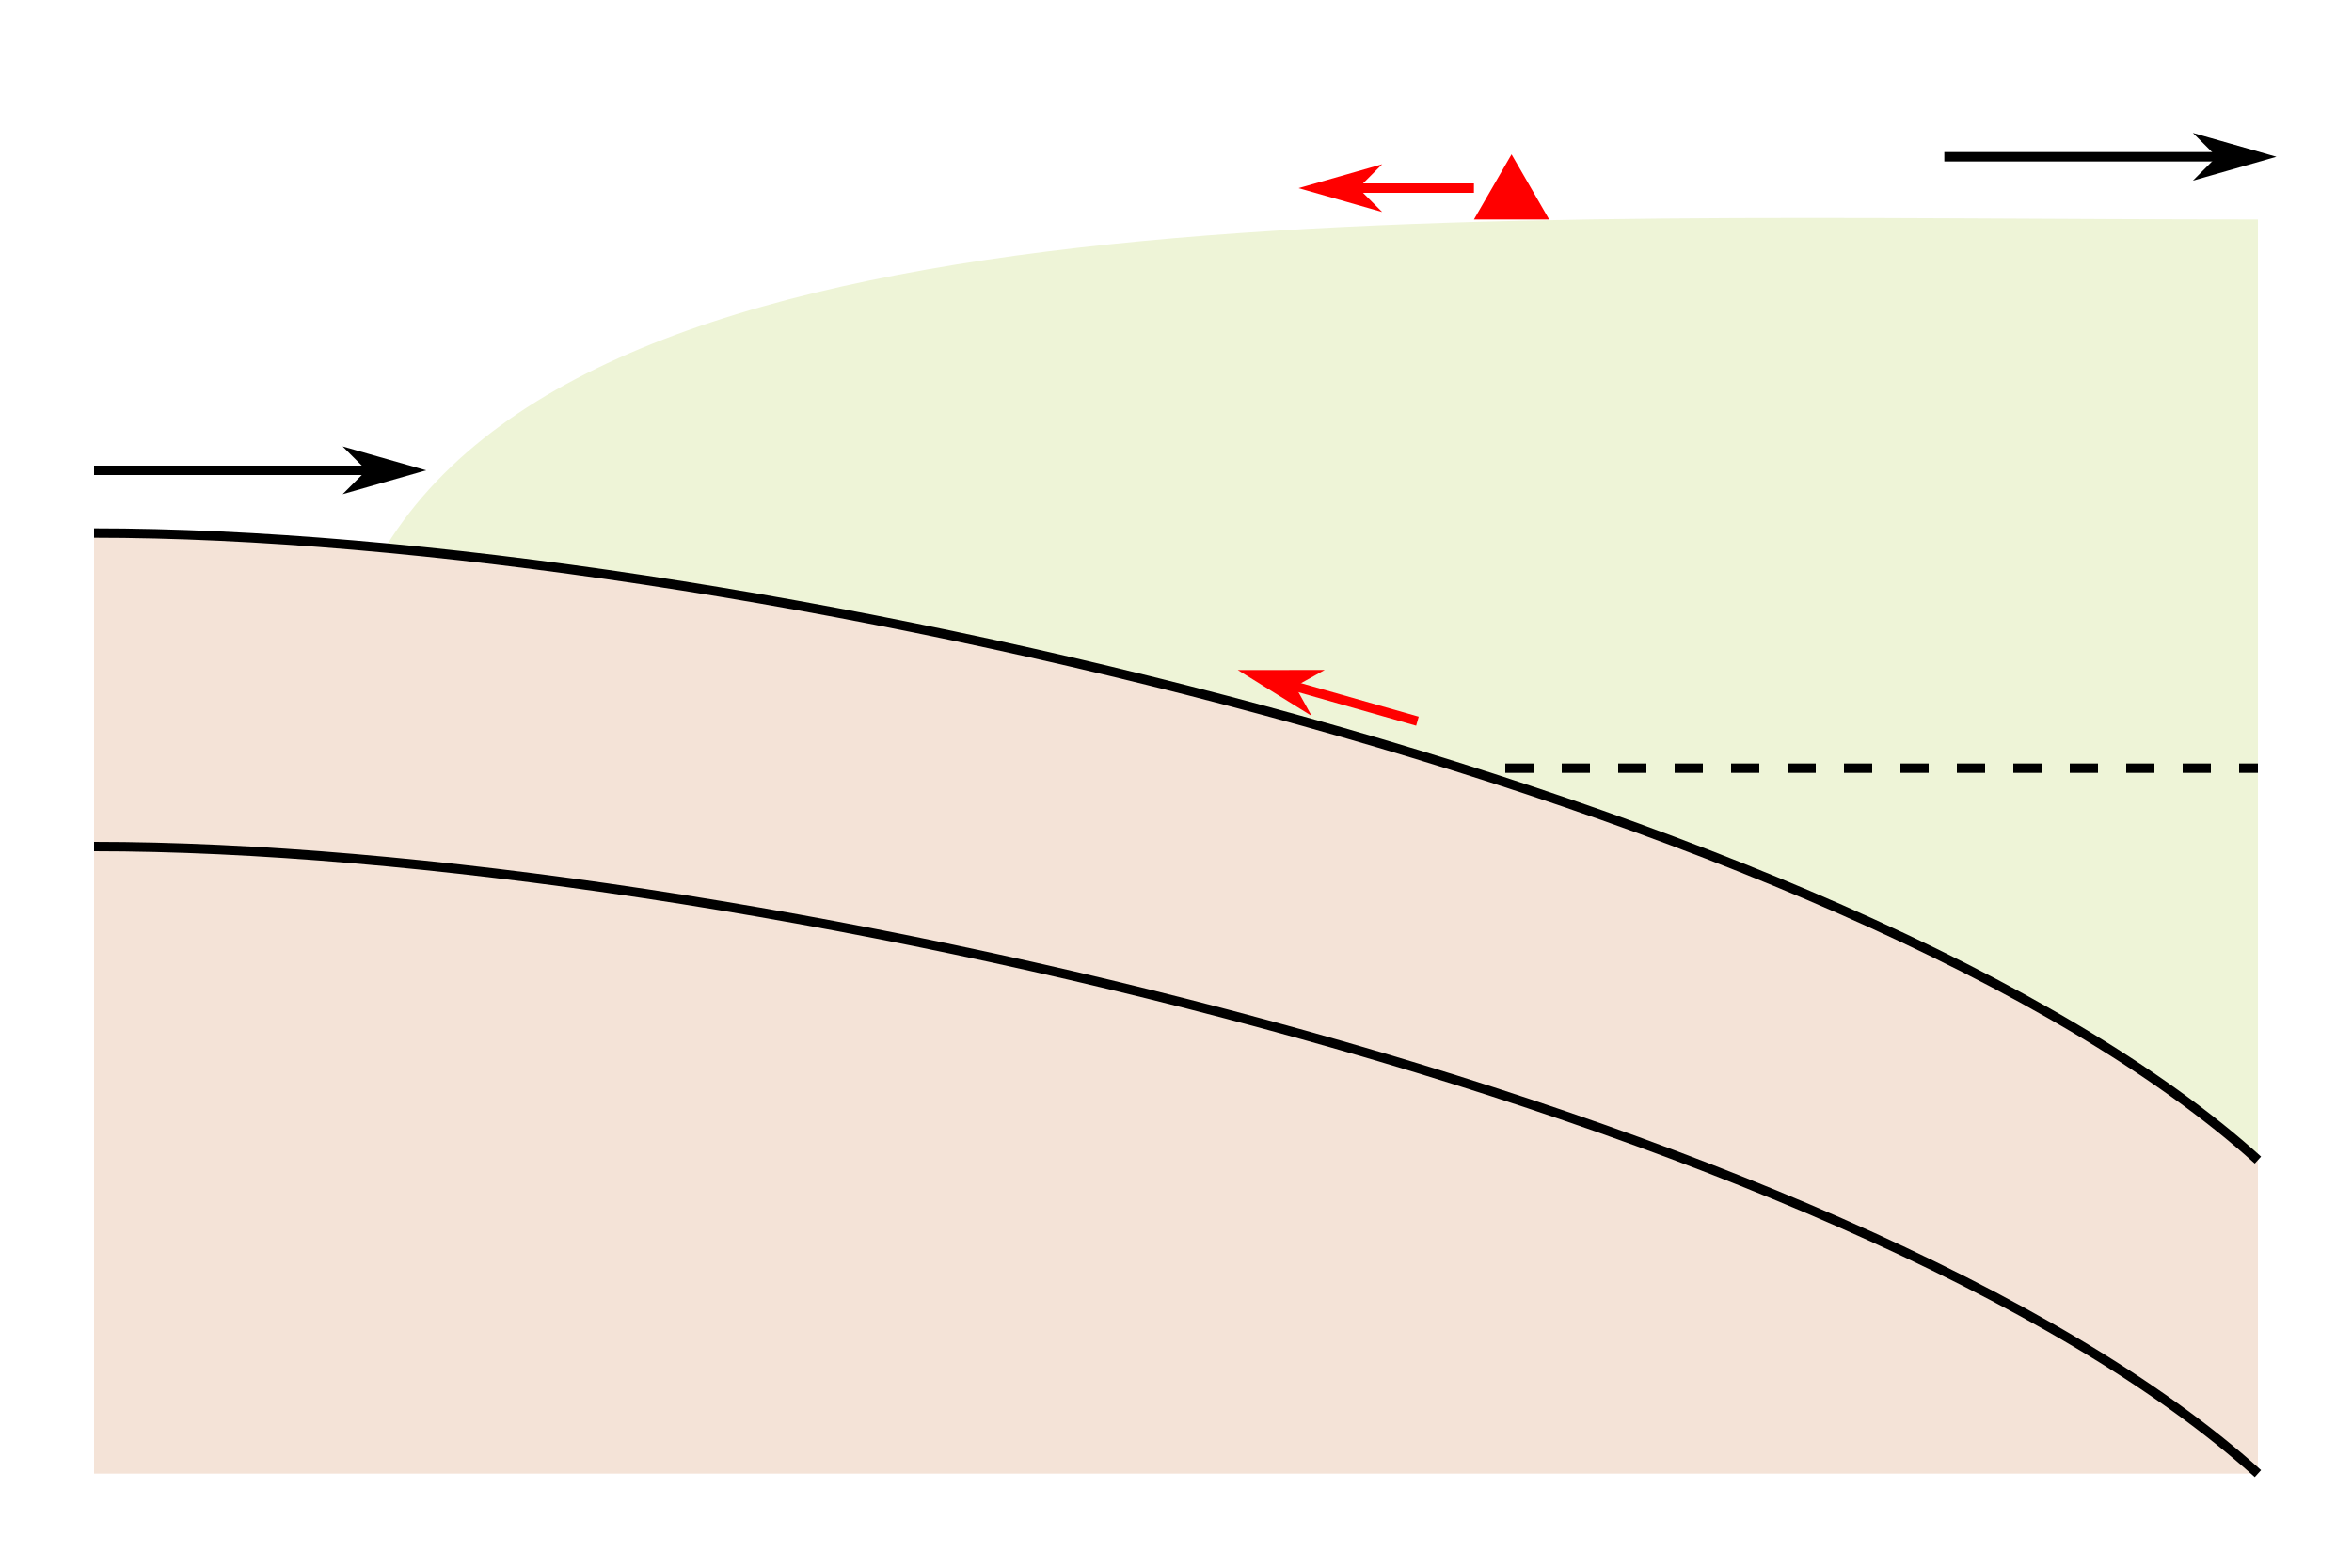
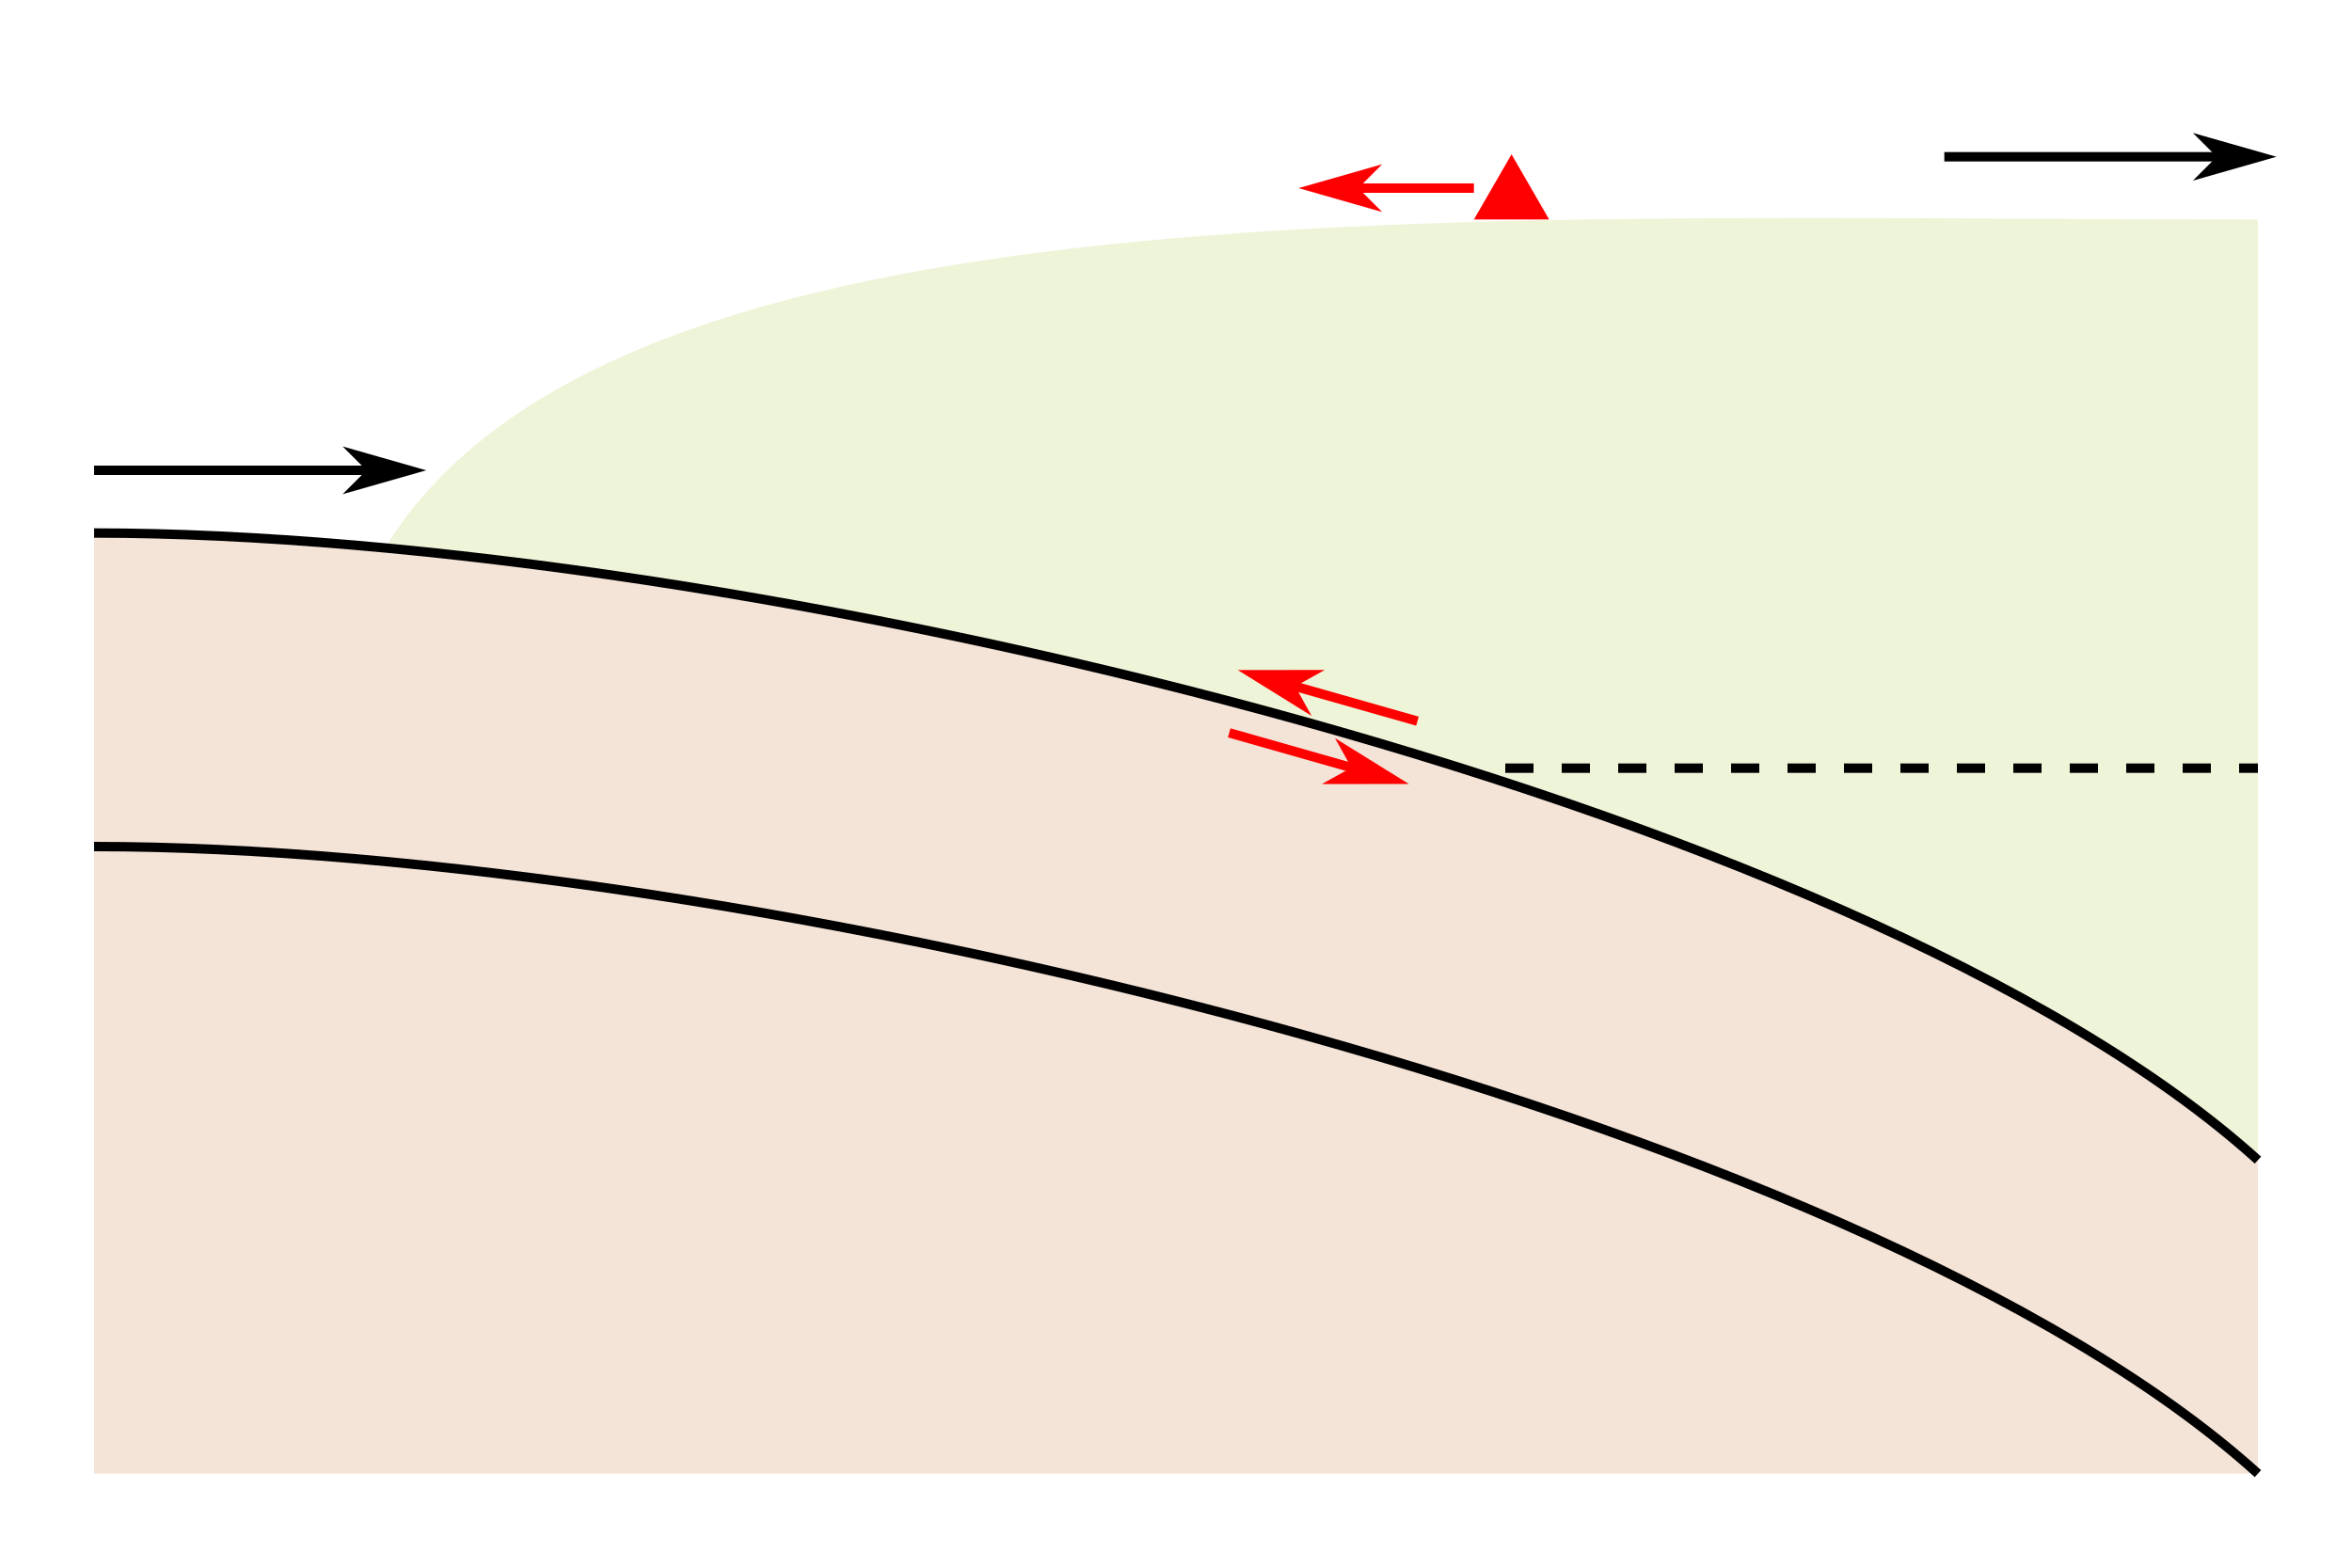
<svg xmlns="http://www.w3.org/2000/svg" width="750" height="500" viewBox="0 0 750 500" id="svg2" version="1.1">
  <defs id="defs4">
+     <marker orient="auto" refY="0.0" refX="0.0" id="marker4459" style="overflow:visible;">
+       <path id="path4461" d="M 0.0,0.0 L 5.0,-5.0 L -12.5,0.0 L 5.0,5.0 L 0.0,0.0 z " style="fill-rule:evenodd;stroke:#ff0000;stroke-width:1pt;stroke-opacity:1;fill:#ff0000;fill-opacity:1" transform="scale(0.4) rotate(180) translate(10,0)" />
+     </marker>
    <marker style="overflow:visible;" id="marker4898" refX="0.0" refY="0.0" orient="auto">
      <path transform="scale(0.4) rotate(180) translate(10,0)" style="fill-rule:evenodd;stroke:#ff0000;stroke-width:1pt;stroke-opacity:1;fill:#ff0000;fill-opacity:1" d="M 0.0,0.0 L 5.0,-5.0 L -12.5,0.0 L 5.0,5.0 L 0.0,0.0 z " id="path4900" />
    </marker>
    <marker orient="auto" refY="0.0" refX="0.0" id="marker4840" style="overflow:visible">
      <path id="path4842" d="M 0.0,0.0 L 5.0,-5.0 L -12.5,0.0 L 5.0,5.0 L 0.0,0.0 z " style="fill-rule:evenodd;stroke:#ff0000;stroke-width:1pt;stroke-opacity:1;fill:#ff0000;fill-opacity:1" transform="scale(0.4) translate(10,0)" />
    </marker>
    <marker orient="auto" refY="0.0" refX="0.0" id="Arrow1Mstart" style="overflow:visible">
      <path id="path4206" d="M 0.0,0.0 L 5.0,-5.0 L -12.5,0.0 L 5.0,5.0 L 0.0,0.0 z " style="fill-rule:evenodd;stroke:#ff0000;stroke-width:1pt;stroke-opacity:1;fill:#ff0000;fill-opacity:1" transform="scale(0.4) translate(10,0)" />
    </marker>
    <marker style="overflow:visible;" id="marker4660" refX="0.0" refY="0.0" orient="auto">
      <path transform="scale(0.4) rotate(180) translate(10,0)" style="fill-rule:evenodd;stroke:#000000;stroke-width:1pt;stroke-opacity:1;fill:#000000;fill-opacity:1" d="M 0.0,0.0 L 5.0,-5.0 L -12.5,0.0 L 5.0,5.0 L 0.0,0.0 z " id="path4662" />
    </marker>
    <marker orient="auto" refY="0.0" refX="0.0" id="Arrow1Mend" style="overflow:visible;">
      <path id="path4209" d="M 0.0,0.0 L 5.0,-5.0 L -12.5,0.0 L 5.0,5.0 L 0.0,0.0 z " style="fill-rule:evenodd;stroke:#000000;stroke-width:1pt;stroke-opacity:1;fill:#000000;fill-opacity:1" transform="scale(0.4) rotate(180) translate(10,0)" />
    </marker>
    <marker orient="auto" refY="0.0" refX="0.0" id="Arrow1Lend" style="overflow:visible;">
      <path id="path4203" d="M 0.0,0.0 L 5.0,-5.0 L -12.5,0.0 L 5.0,5.0 L 0.0,0.0 z " style="fill-rule:evenodd;stroke:#000000;stroke-width:1pt;stroke-opacity:1;fill:#000000;fill-opacity:1" transform="scale(0.8) rotate(180) translate(12.5,0)" />
+     </marker>
+     <marker orient="auto" refY="0" refX="0" id="Arrow1Mstart-8" style="overflow:visible">
+       <path id="path4206-8" d="M 0,0 5,-5 -12.5,0 5,5 0,0 Z" style="fill:#ff0000;fill-opacity:1;fill-rule:evenodd;stroke:#ff0000;stroke-width:1pt;stroke-opacity:1" transform="matrix(0.4,0,0,0.4,4,0)" />
    </marker>
  </defs>
  <g id="layer1" transform="translate(0,-552.3622)" style="display:inline">
    <path style="fill:#f4e3d7;fill-rule:evenodd;stroke:none;stroke-width:1px;stroke-linecap:butt;stroke-linejoin:miter;stroke-opacity:1" d="m 720,1022.362 -690,0 0,-300 c 203.252,0 562.242,84.437 690,200 z" id="path3408" />
    <flowRoot xml:space="preserve" id="flowRoot4285" style="font-style:normal;font-weight:normal;font-size:40px;line-height:125%;font-family:sans-serif;letter-spacing:0px;word-spacing:0px;fill:#000000;fill-opacity:1;stroke:none;stroke-width:1px;stroke-linecap:butt;stroke-linejoin:miter;stroke-opacity:1" transform="translate(0,552.3622)">
      <flowRegion id="flowRegion4287">
        <rect id="rect4289" width="334.495" height="68.525" x="344.948" y="101.045" />
      </flowRegion>
      <flowPara id="flowPara4291">Continental crust</flowPara>
    </flowRoot>
    <flowRoot xml:space="preserve" id="flowRoot4293" style="font-style:normal;font-weight:normal;font-size:40px;line-height:125%;font-family:sans-serif;letter-spacing:0px;word-spacing:0px;fill:#000000;fill-opacity:1;stroke:none;stroke-width:1px;stroke-linecap:butt;stroke-linejoin:miter;stroke-opacity:1" transform="translate(0,552.3622)">
      <flowRegion id="flowRegion4295">
        <rect id="rect4297" width="379.21" height="75.494" x="312.427" y="109.756" />
      </flowRegion>
      <flowPara id="flowPara4299" />
    </flowRoot>
    <flowRoot xml:space="preserve" id="flowRoot4301" style="font-style:normal;font-weight:normal;font-size:40px;line-height:125%;font-family:sans-serif;letter-spacing:0px;word-spacing:0px;fill:#000000;fill-opacity:1;stroke:none;stroke-width:1px;stroke-linecap:butt;stroke-linejoin:miter;stroke-opacity:1;" transform="translate(0,552.3622)">
      <flowRegion id="flowRegion4303">
        <rect id="rect4305" width="426.249" height="67.364" x="387.921" y="98.142" style="fill:#000000;" />
      </flowRegion>
      <flowPara id="flowPara4307">C</flowPara>
    </flowRoot>
    <flowRoot xml:space="preserve" id="flowRoot4309" style="font-style:normal;font-weight:normal;font-size:40px;line-height:125%;font-family:sans-serif;letter-spacing:0px;word-spacing:0px;fill:#000000;fill-opacity:1;stroke:none;stroke-width:1px;stroke-linecap:butt;stroke-linejoin:miter;stroke-opacity:1" transform="translate(0,552.3622)">
      <flowRegion id="flowRegion4311">
        <rect id="rect4313" width="356.562" height="58.653" x="362.369" y="92.334" />
      </flowRegion>
      <flowPara id="flowPara4315" />
    </flowRoot>
  </g>
  <g id="layer2" style="display:inline">
    <path style="display:inline;fill:#eef4d7;fill-rule:evenodd;stroke:none;stroke-width:1px;stroke-linecap:butt;stroke-linejoin:miter;stroke-opacity:1" d="m 30,722.362 c 203.252,0 562.242,84.437 690,200 l 0,-300 c -253.194,0 -523.717,-13.67 -596.887,104.216" id="path3364-2" transform="translate(0,-552.3622)" />
    <path style="fill:none;fill-rule:evenodd;stroke:#000000;stroke-width:3;stroke-linecap:butt;stroke-linejoin:miter;stroke-opacity:1;stroke-miterlimit:4;stroke-dasharray:none;marker-end:url(#Arrow1Mend)" d="m 30,150 100,0" id="path4194" />
    <path style="fill:none;fill-rule:evenodd;stroke:#000000;stroke-width:3;stroke-linecap:butt;stroke-linejoin:miter;stroke-opacity:1;stroke-miterlimit:4;stroke-dasharray:none;marker-end:url(#marker4660)" d="m 620,50 100,0" id="path4652" />
    <flowRoot xml:space="preserve" id="flowRoot4694" style="font-style:normal;font-variant:normal;font-weight:normal;font-stretch:normal;font-size:25px;line-height:125%;font-family:sans-serif;-inkscape-font-specification:'sans-serif, Normal';text-align:start;letter-spacing:0px;word-spacing:0px;writing-mode:lr;text-anchor:start;fill:#000000;fill-opacity:1;stroke:none;stroke-width:1px;stroke-linecap:butt;stroke-linejoin:miter;stroke-opacity:1;" transform="translate(1.16144,22.64808)">
      <flowRegion id="flowRegion4696">
        <rect id="rect4698" width="328.688" height="44.135" x="25.552" y="88.85" style="font-style:normal;font-variant:normal;font-weight:normal;font-stretch:normal;font-size:25px;line-height:125%;font-family:sans-serif;-inkscape-font-specification:'sans-serif, Normal';text-align:start;writing-mode:lr;text-anchor:start;" />
      </flowRegion>
      <flowPara id="flowPara4259">Plate motion: 4cm / year</flowPara>
    </flowRoot>
    <flowRoot xml:space="preserve" id="flowRoot5364" style="font-style:normal;font-weight:normal;font-size:25px;line-height:125%;font-family:sans-serif;letter-spacing:0px;word-spacing:0px;fill:#ff0000;fill-opacity:1;stroke:none;stroke-width:1px;stroke-linecap:butt;stroke-linejoin:miter;stroke-opacity:1;-inkscape-font-specification:'sans-serif, Normal';font-stretch:normal;font-variant:normal;text-anchor:start;text-align:start;writing-mode:lr;" transform="translate(-5.226481,16.26016)">
      <flowRegion id="flowRegion5366">
        <rect id="rect5368" width="240.999" height="49.361" x="441.347" y="175.958" style="font-size:25px;fill:#ff0000;fill-opacity:1;-inkscape-font-specification:'sans-serif, Normal';font-family:sans-serif;font-weight:normal;font-style:normal;font-stretch:normal;font-variant:normal;text-anchor:start;text-align:start;writing-mode:lr;line-height:125%;" />
      </flowRegion>
      <flowPara id="flowPara4256">Slow slip: 2-4 cm</flowPara>
    </flowRoot>
    <flowRoot xml:space="preserve" id="flowRoot5364-8" style="font-style:normal;font-variant:normal;font-weight:normal;font-stretch:normal;font-size:25px;line-height:125%;font-family:sans-serif;-inkscape-font-specification:'sans-serif, Normal';text-align:start;letter-spacing:0px;word-spacing:0px;writing-mode:lr;text-anchor:start;display:inline;fill:#ff0000;fill-opacity:1;stroke:none;stroke-width:1px;stroke-linecap:butt;stroke-linejoin:miter;stroke-opacity:1;" transform="translate(-217.9635,-134.7473)">
      <flowRegion id="flowRegion5366-8">
        <rect id="rect5368-5" width="240.999" height="49.361" x="441.347" y="175.958" style="font-style:normal;font-variant:normal;font-weight:normal;font-stretch:normal;font-size:25px;line-height:125%;font-family:sans-serif;-inkscape-font-specification:'sans-serif, Normal';text-align:start;writing-mode:lr;text-anchor:start;fill:#ff0000;fill-opacity:1;" />
      </flowRegion>
      <flowPara id="flowPara4244">Slow slip: 5mm</flowPara>
    </flowRoot>
  </g>
  <g id="layer3" style="display:inline">
    <path transform="translate(0,-552.3622)" style="display:inline;fill:none;fill-rule:evenodd;stroke:#000000;stroke-width:3;stroke-linecap:butt;stroke-linejoin:miter;stroke-opacity:1;stroke-miterlimit:4;stroke-dasharray:none" d="m 30,822.362 c 203.252,0 562.242,84.437 690,200" id="path3364" />
-     <path transform="translate(0,-552.3622)" style="display:inline;fill:none;fill-rule:evenodd;stroke:#000000;stroke-width:3;stroke-linecap:butt;stroke-linejoin:miter;stroke-opacity:1;stroke-miterlimit:4;stroke-dasharray:none" d="m 30,722.362 c 203.252,0 562.242,84.437 690,200" id="path3364-5" />
+     <path style="display:inline;fill:none;fill-rule:evenodd;stroke:#000000;stroke-width:3;stroke-linecap:butt;stroke-linejoin:miter;stroke-opacity:1;stroke-miterlimit:4;stroke-dasharray:none" d="m 30,722.362 c 203.252,0 562.242,84.437 690,200" id="path3364-5" transform="translate(0,-552.3622)" />
    <path style="display:inline;fill:none;fill-rule:evenodd;stroke:none;stroke-width:3;stroke-linecap:butt;stroke-linejoin:miter;stroke-miterlimit:4;stroke-dasharray:none;stroke-opacity:1" d="M 618.488 301.723 C 659.531 321.947 694.406 343.849 720 367 " id="path4250" />
    <path style="display:inline;fill:none;fill-rule:evenodd;stroke:none;stroke-width:3;stroke-linecap:butt;stroke-linejoin:miter;stroke-miterlimit:4;stroke-dasharray:none;stroke-opacity:1" d="M 30 167 C 79.636 167 138.559 172.036 201.134 181.33 " id="path3364-2-6" />
    <path style="fill:none;fill-rule:evenodd;stroke:#000000;stroke-width:3;stroke-linecap:butt;stroke-linejoin:miter;stroke-opacity:1;stroke-miterlimit:4;stroke-dasharray:9,9;stroke-dashoffset:0" d="m 480,245 240,0" id="path4223" />
    <flowRoot xml:space="preserve" id="flowRoot4252" style="fill:black;stroke:#000000;stroke-opacity:1;stroke-width:1px;stroke-linejoin:miter;stroke-linecap:butt;fill-opacity:1;font-family:sans-serif;font-style:normal;font-weight:normal;font-size:25px;line-height:125%;letter-spacing:0px;word-spacing:0px;">
      <flowRegion id="flowRegion4254">
        <rect id="rect4256" width="307.782" height="50.523" x="46.458" y="395.47" style="font-size:25px;stroke:#000000;stroke-opacity:1;" />
      </flowRegion>
      <flowPara id="flowPara4258" />
    </flowRoot>
    <flowRoot xml:space="preserve" id="flowRoot4317" style="font-style:normal;font-weight:normal;font-size:25px;line-height:125%;font-family:sans-serif;letter-spacing:0px;word-spacing:0px;fill:#000000;fill-opacity:1;stroke:none;stroke-width:1px;stroke-linecap:butt;stroke-linejoin:miter;stroke-opacity:1" transform="translate(145.7607,-13.35656)">
      <flowRegion id="flowRegion4319">
        <rect id="rect4321" width="389.082" height="75.494" x="336.818" y="105.11" style="font-size:25px" />
      </flowRegion>
      <flowPara id="flowPara4323">Continental crust</flowPara>
    </flowRoot>
    <path style="fill:#ff0000;fill-opacity:1;stroke:none;stroke-width:3;stroke-miterlimit:4;stroke-dasharray:none;stroke-dashoffset:0;stroke-opacity:1" id="path4730" d="m 470,70 5.998,-10.389 5.998,-10.389 5.998,10.389 5.998,10.389 -11.996,0 z" />
    <path style="fill:none;fill-rule:evenodd;stroke:#ff0000;stroke-width:3;stroke-linecap:butt;stroke-linejoin:miter;stroke-miterlimit:4;stroke-dasharray:none;stroke-opacity:1;marker-start:url(#Arrow1Mstart)" d="m 400.39,215.326 51.595,14.683" id="path4732" />
    <path style="fill:none;fill-rule:evenodd;stroke:#ff0000;stroke-width:3;stroke-linecap:butt;stroke-linejoin:miter;stroke-miterlimit:4;stroke-dasharray:none;stroke-opacity:1;marker-end:url(#marker4898)" d="m 470,60 -50,0" id="path4838" />
+     <path style="display:inline;fill:none;fill-rule:evenodd;stroke:#ff0000;stroke-width:3;stroke-linecap:butt;stroke-linejoin:miter;stroke-miterlimit:4;stroke-dasharray:none;stroke-opacity:1;marker-end:url(#marker4459)" d="m 391.968,233.734 51.595,14.683" id="path4732-7" />
  </g>
  <g id="layer4">
    <flowRoot xml:space="preserve" id="flowRoot4260" style="font-style:normal;font-weight:normal;font-size:25px;line-height:125%;font-family:sans-serif;letter-spacing:0px;word-spacing:0px;display:inline;fill:#000000;fill-opacity:1;stroke:none;stroke-width:1px;stroke-linecap:butt;stroke-linejoin:miter;stroke-opacity:1" transform="translate(11.6144,41.23113)">
      <flowRegion id="flowRegion4262">
        <rect id="rect4264" width="346.69" height="59.814" x="54.588" y="369.919" style="font-size:25px" />
      </flowRegion>
      <flowPara id="flowPara4266">Oceanic mantle</flowPara>
    </flowRoot>
    <flowRoot xml:space="preserve" id="flowRoot4268" style="font-style:normal;font-weight:normal;font-size:25px;line-height:125%;font-family:sans-serif;letter-spacing:0px;word-spacing:0px;display:inline;fill:#000000;fill-opacity:1;stroke:none;stroke-width:1px;stroke-linecap:butt;stroke-linejoin:miter;stroke-opacity:1;-inkscape-font-specification:'sans-serif, Normal';font-stretch:normal;font-variant:normal;text-anchor:start;text-align:start;writing-mode:lr;" transform="matrix(0.9690898,0.2467083,-0.2467083,0.9690898,159.524,-18.82704)">
      <flowRegion id="flowRegion4270">
        <rect id="rect4272" width="296.167" height="69.686" x="189.315" y="212.544" style="font-size:25px;-inkscape-font-specification:'sans-serif, Normal';font-family:sans-serif;font-weight:normal;font-style:normal;font-stretch:normal;font-variant:normal;text-anchor:start;text-align:start;writing-mode:lr;line-height:125%;" />
      </flowRegion>
      <flowPara id="flowPara4274">Oceanic crust</flowPara>
    </flowRoot>
    <flowRoot xml:space="preserve" id="flowRoot4248" style="font-style:normal;font-variant:normal;font-weight:normal;font-stretch:normal;font-size:25px;line-height:125%;font-family:sans-serif;-inkscape-font-specification:'sans-serif, Normal';text-align:start;letter-spacing:0px;word-spacing:0px;writing-mode:lr-tb;text-anchor:start;fill:#000000;fill-opacity:1;stroke:none;stroke-width:1px;stroke-linecap:butt;stroke-linejoin:miter;stroke-opacity:1" transform="translate(-45.87689,-6.968641)">
      <flowRegion id="flowRegion4250">
        <rect id="rect4252" width="447.154" height="56.911" x="411.731" y="13.937" style="font-style:normal;font-variant:normal;font-weight:normal;font-stretch:normal;font-size:25px;line-height:125%;font-family:sans-serif;-inkscape-font-specification:'sans-serif, Normal';text-align:start;writing-mode:lr-tb;text-anchor:start" />
      </flowRegion>
      <flowPara id="flowPara4254">Inter-ETS motion: 1cm / year</flowPara>
    </flowRoot>
  </g>
</svg>
